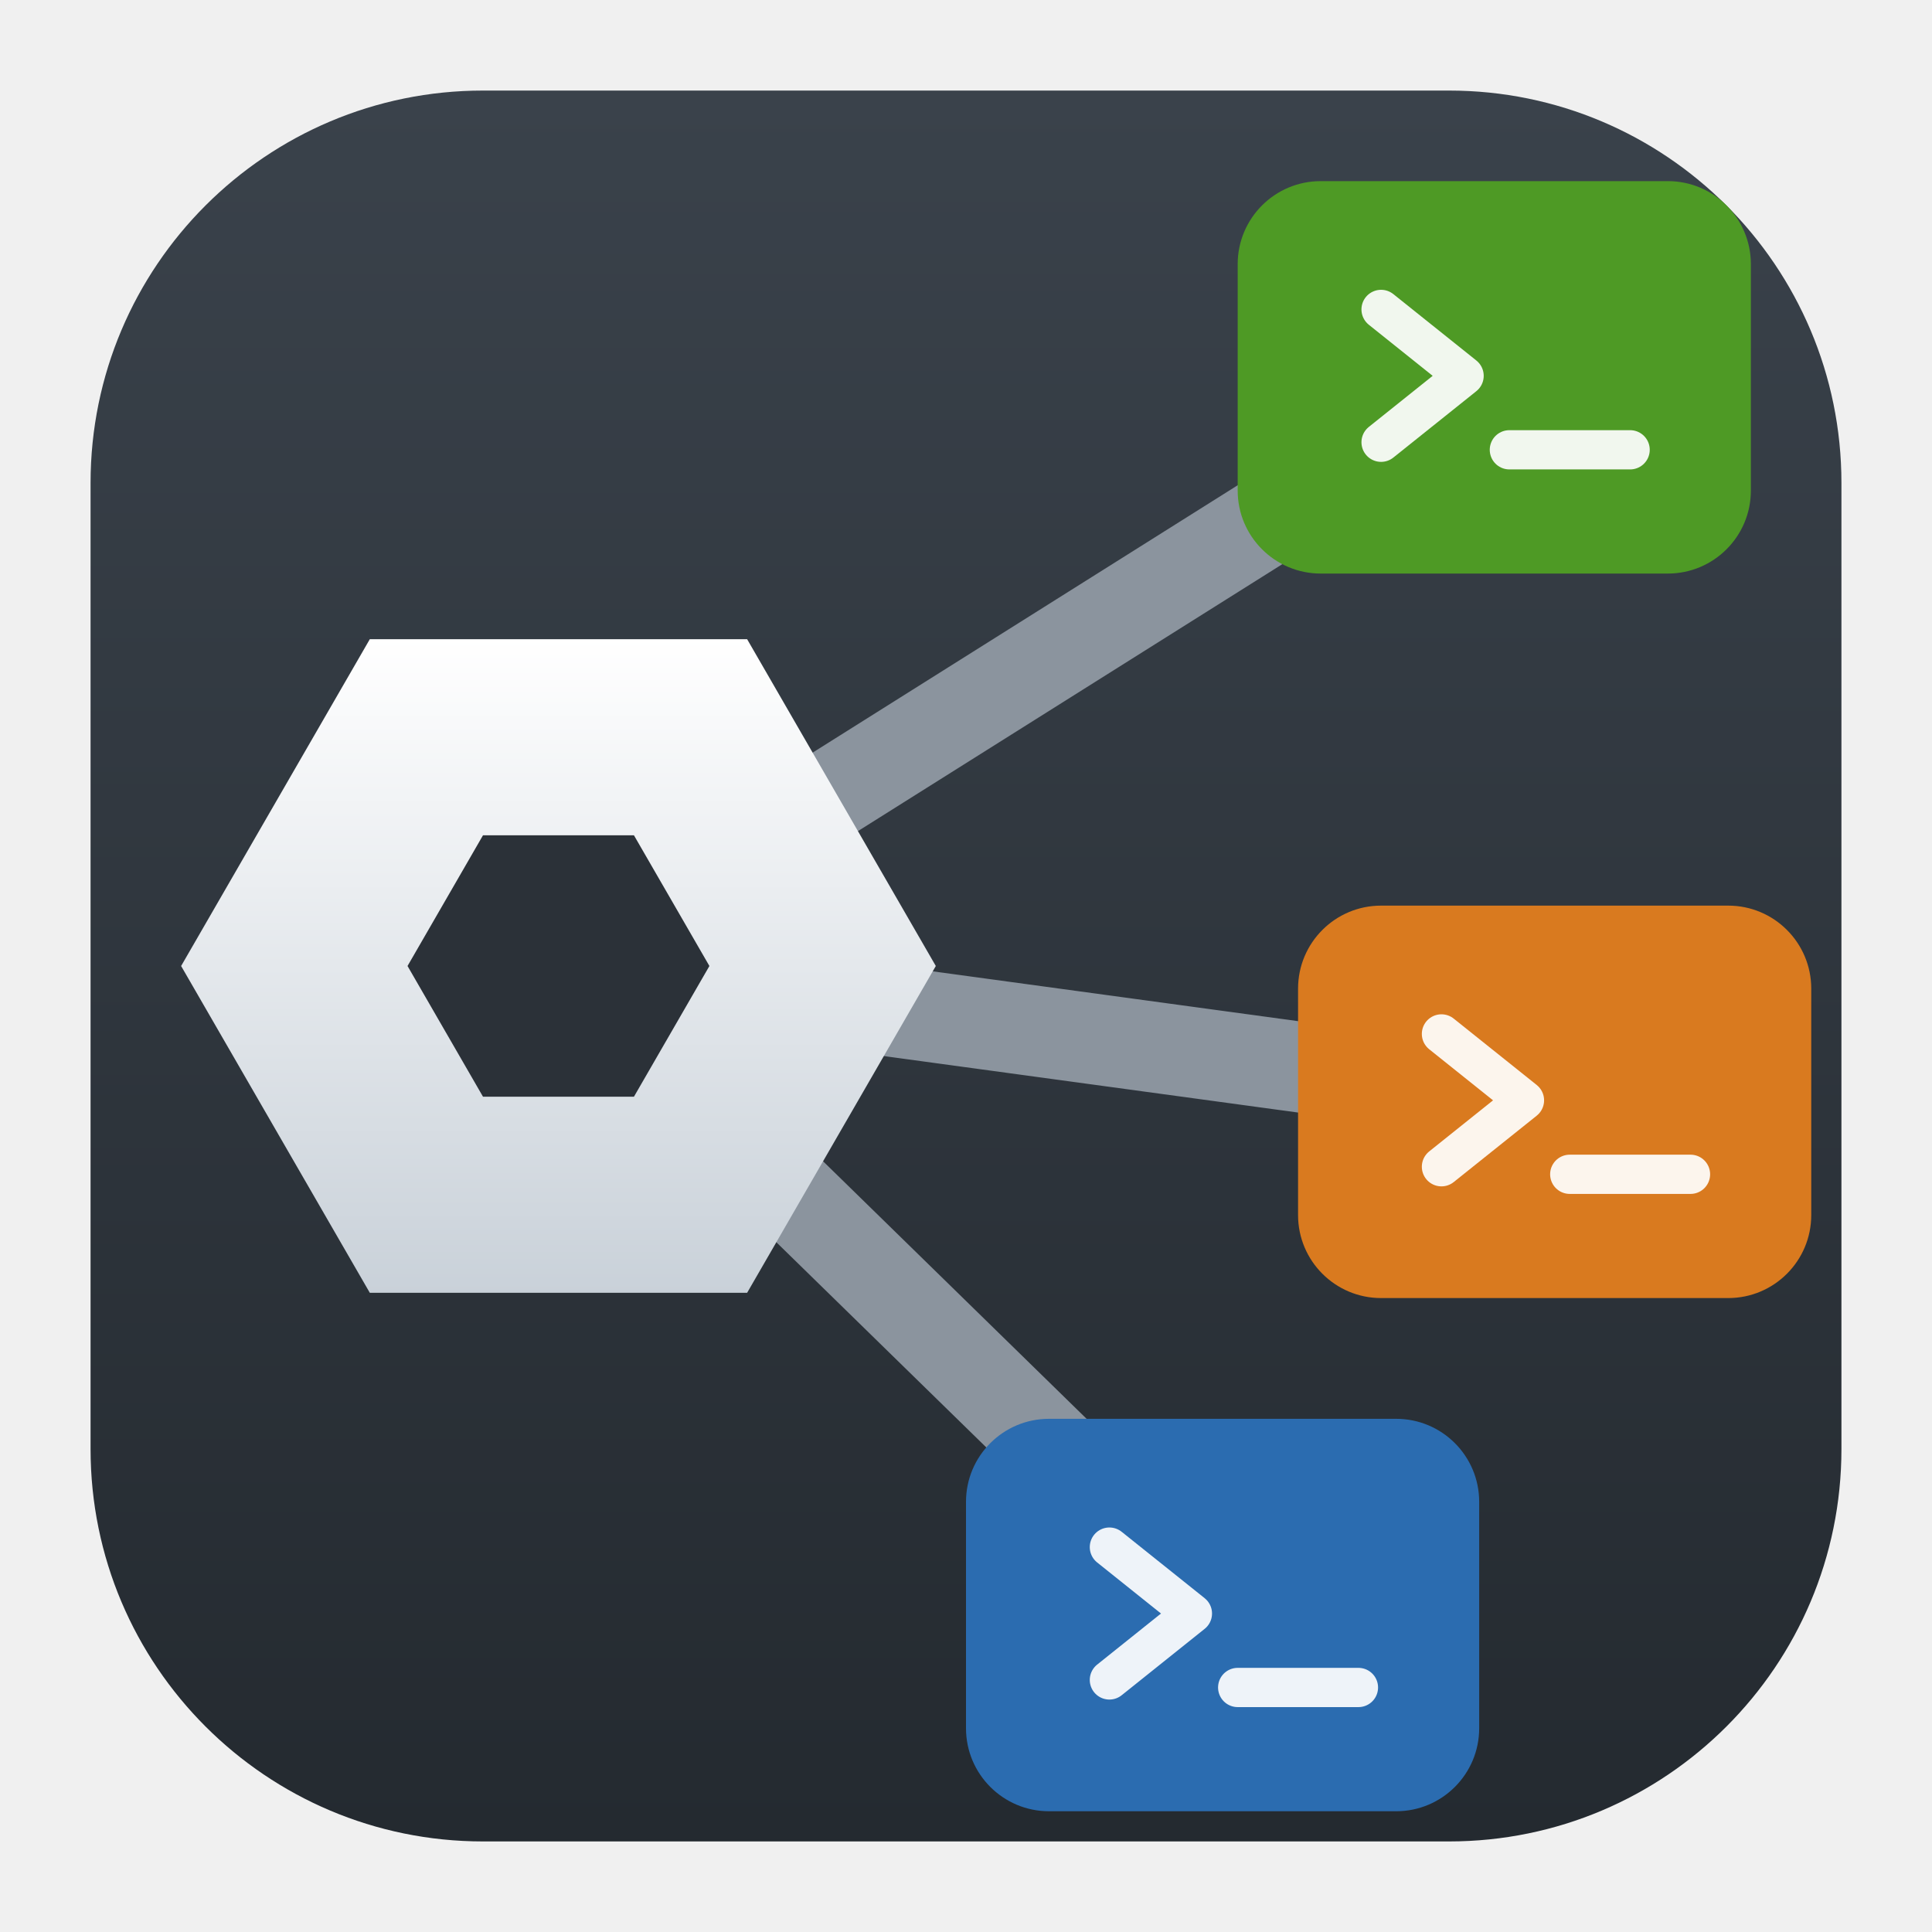
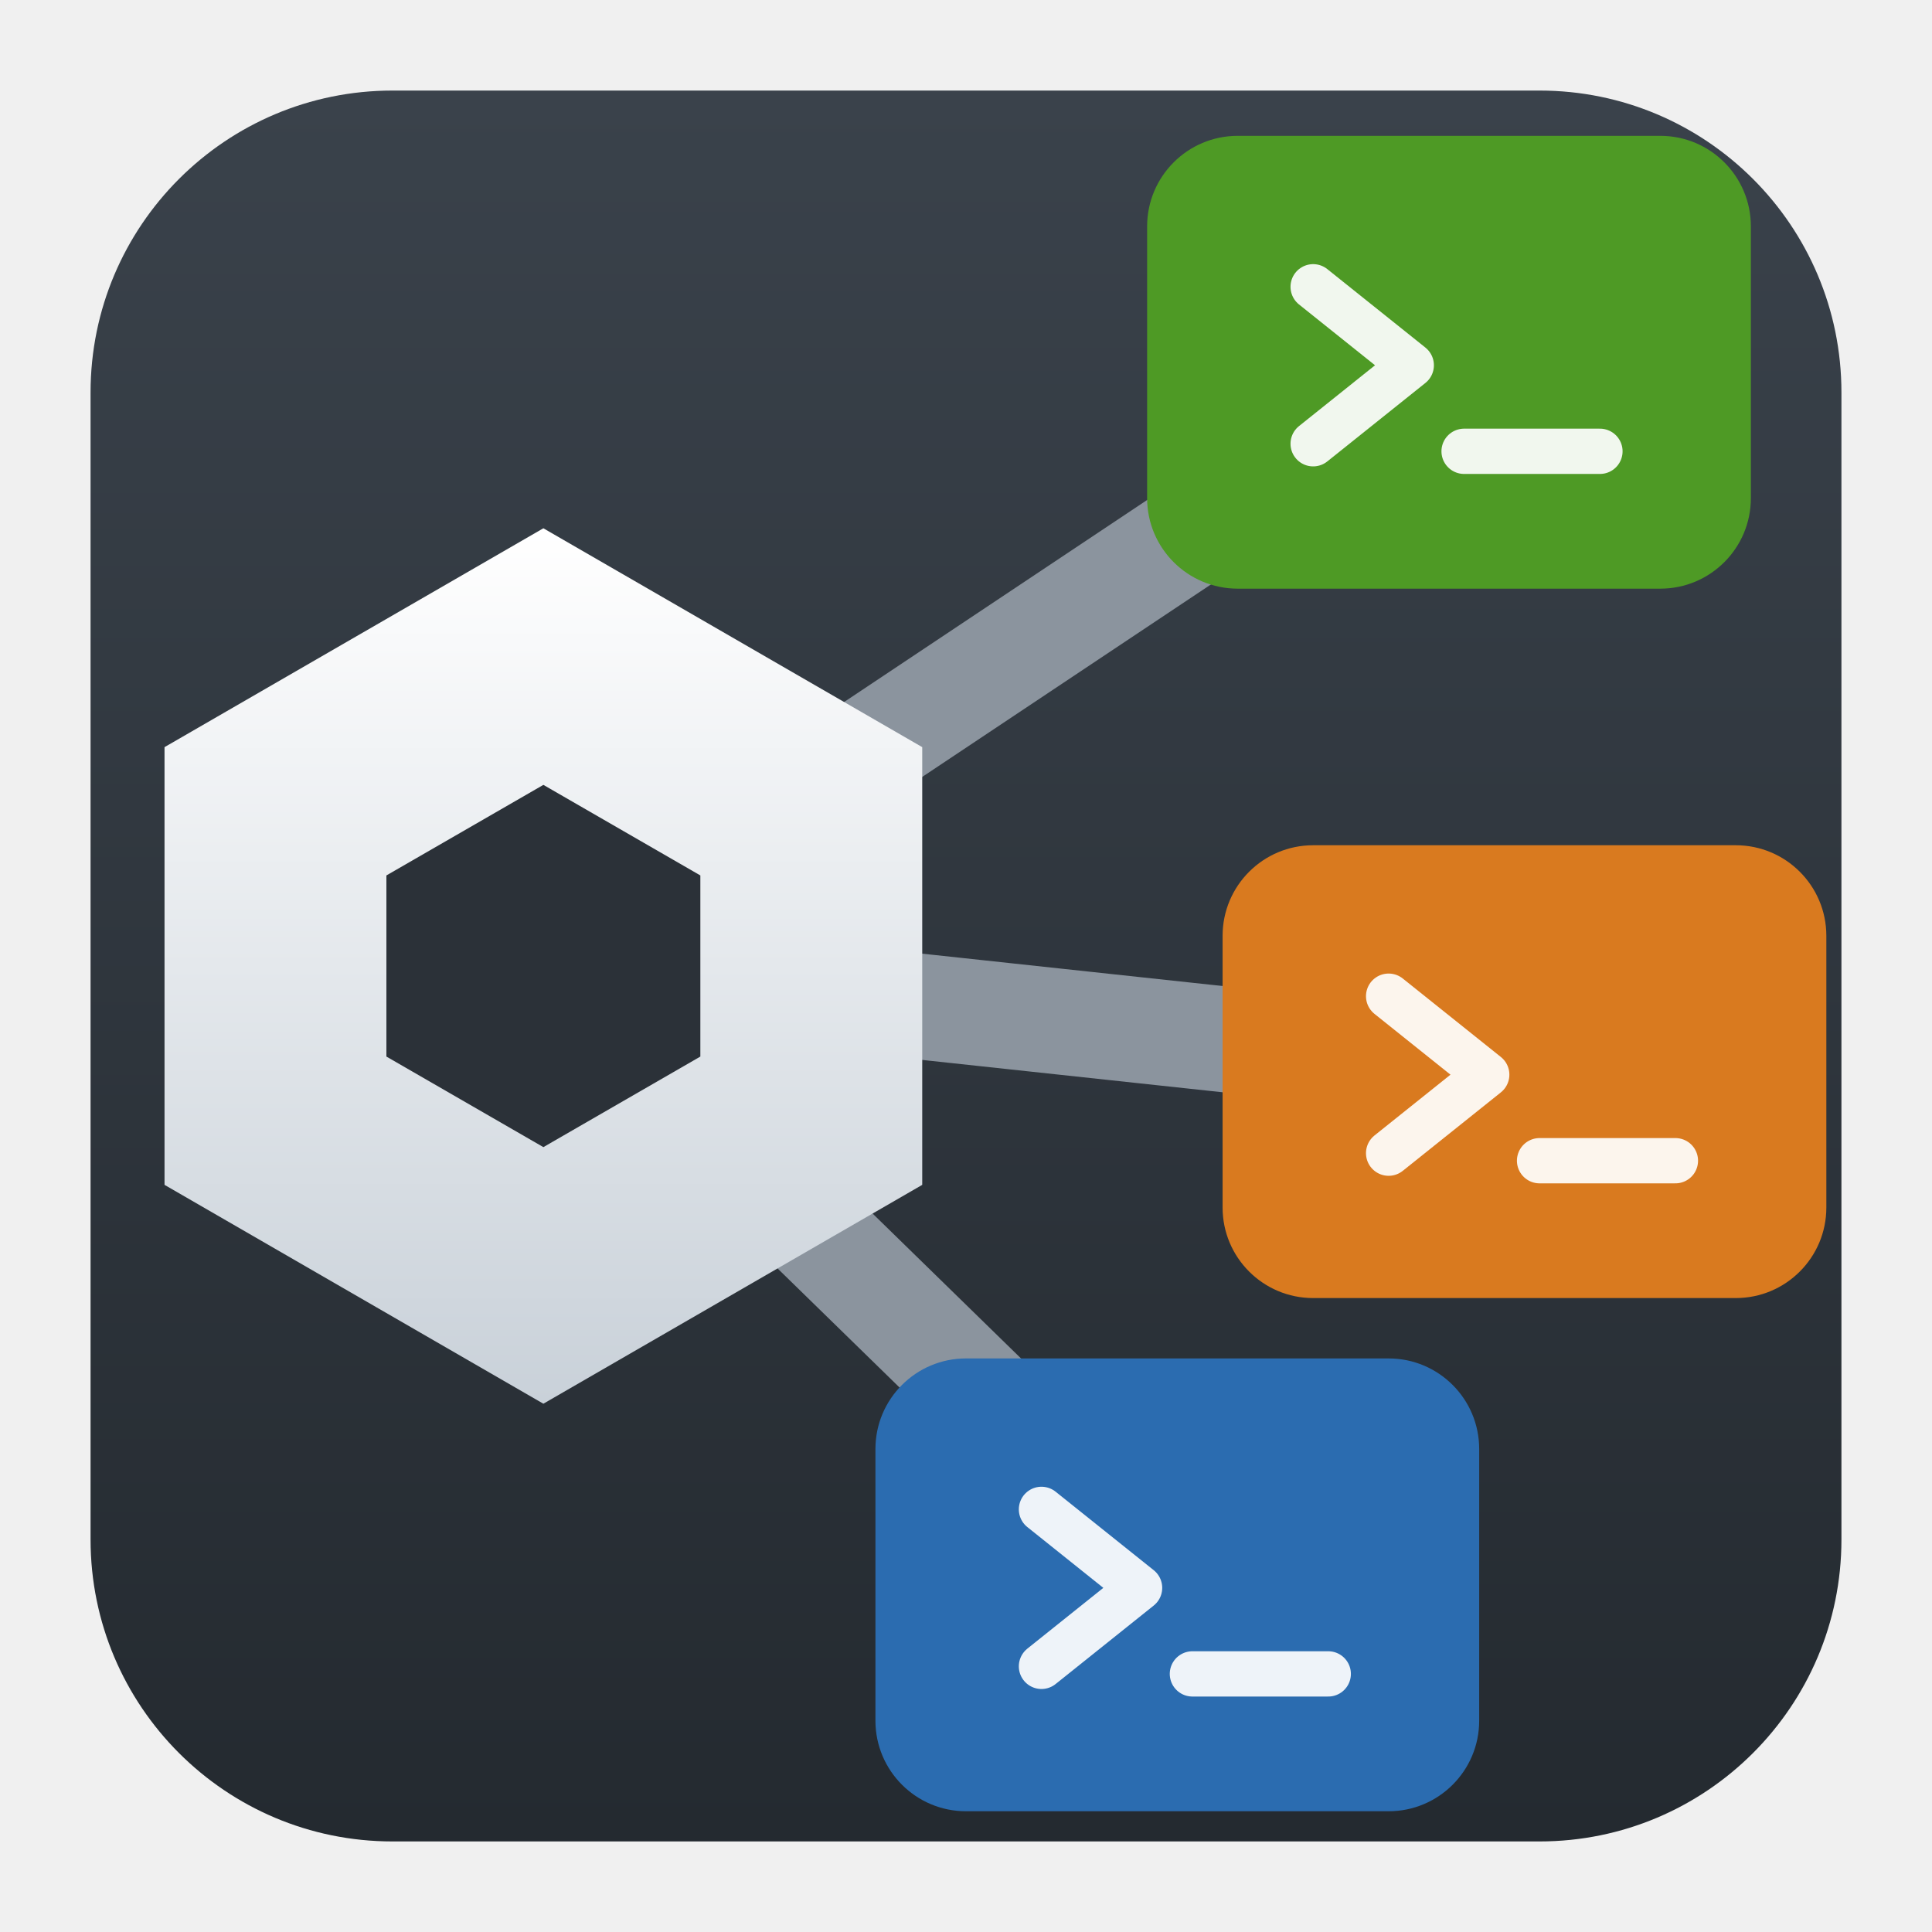
<svg xmlns="http://www.w3.org/2000/svg" viewBox="0 0 128 128" width="128" height="128">
  <defs>
    <linearGradient id="bg" x1="0" y1="0" x2="0" y2="1">
      <stop offset="0" stop-color="#3a424b" />
      <stop offset="1" stop-color="#242a30" />
    </linearGradient>
    <linearGradient id="hub" x1="0" y1="0" x2="0" y2="1">
      <stop offset="0" stop-color="#ffffff" />
      <stop offset="1" stop-color="#c9d1d9" />
    </linearGradient>
-     <g id="prompt" stroke="#ffffff" stroke-width="2.6" fill="none" stroke-linecap="round" stroke-linejoin="round" opacity="0.92">
-       <polyline points="9.5,8.5 15,12.9 9.5,17.3" />
-       <line x1="18" y1="17.8" x2="26" y2="17.8" />
+     <g id="prompt" stroke="#ffffff" stroke-width="3" fill="none" stroke-linecap="round" stroke-linejoin="round" opacity="0.92">
+       <polyline points="11,10 17.5,15.2 11,20.4" />
+       <line x1="21" y1="20.9" x2="30" y2="20.9" />
    </g>
  </defs>
-   <rect x="6" y="6" width="116" height="116" rx="26" fill="url(#bg)" />
-   <g stroke="#8b949e" stroke-width="6" stroke-linecap="round">
-     <line x1="37" y1="64" x2="99" y2="25" />
-     <line x1="37" y1="64" x2="103" y2="73" />
-     <line x1="37" y1="64" x2="81" y2="107" />
+   <rect x="6" y="6" width="116" height="116" rx="20" fill="url(#bg)" />
+   <g stroke="#8b949e" stroke-width="7" stroke-linecap="round">
+     <line x1="36" y1="64" x2="96" y2="24" />
+     <line x1="36" y1="64" x2="101" y2="71" />
+     <line x1="36" y1="64" x2="78" y2="105" />
  </g>
  <g>
-     <rect x="82" y="12" width="34" height="26" rx="5.5" fill="#4e9a25" />
-     <use href="#prompt" x="82" y="12" />
-     <rect x="86" y="60" width="34" height="26" rx="5.5" fill="#d97a1f" />
-     <use href="#prompt" x="86" y="60" />
-     <rect x="64" y="94" width="34" height="26" rx="5.5" fill="#2b6cb0" />
-     <use href="#prompt" x="64" y="94" />
+     <rect x="76" y="9" width="40" height="30" rx="6" fill="#4e9a25" />
+     <use href="#prompt" x="76" y="9" />
+     <rect x="81" y="56" width="40" height="30" rx="6" fill="#d97a1f" />
+     <use href="#prompt" x="81" y="56" />
+     <rect x="58" y="90" width="40" height="30" rx="6" fill="#2b6cb0" />
+     <use href="#prompt" x="58" y="90" />
  </g>
-   <polygon points="12,64 24.5,42.35 49.5,42.35 62,64 49.5,85.65 24.5,85.65" fill="url(#hub)" />
-   <polygon points="27,64 32,55.34 42,55.34 47,64 42,72.66 32,72.66" fill="#2b3138" />
+   <polygon points="36,35 10.9,49.5 10.9,78.5 36,93 61.1,78.5 61.1,49.5" fill="url(#hub)" />
+   <polygon points="36,52 25.6,58 25.6,70 36,76 46.4,70 46.4,58" fill="#2b3138" />
</svg>
